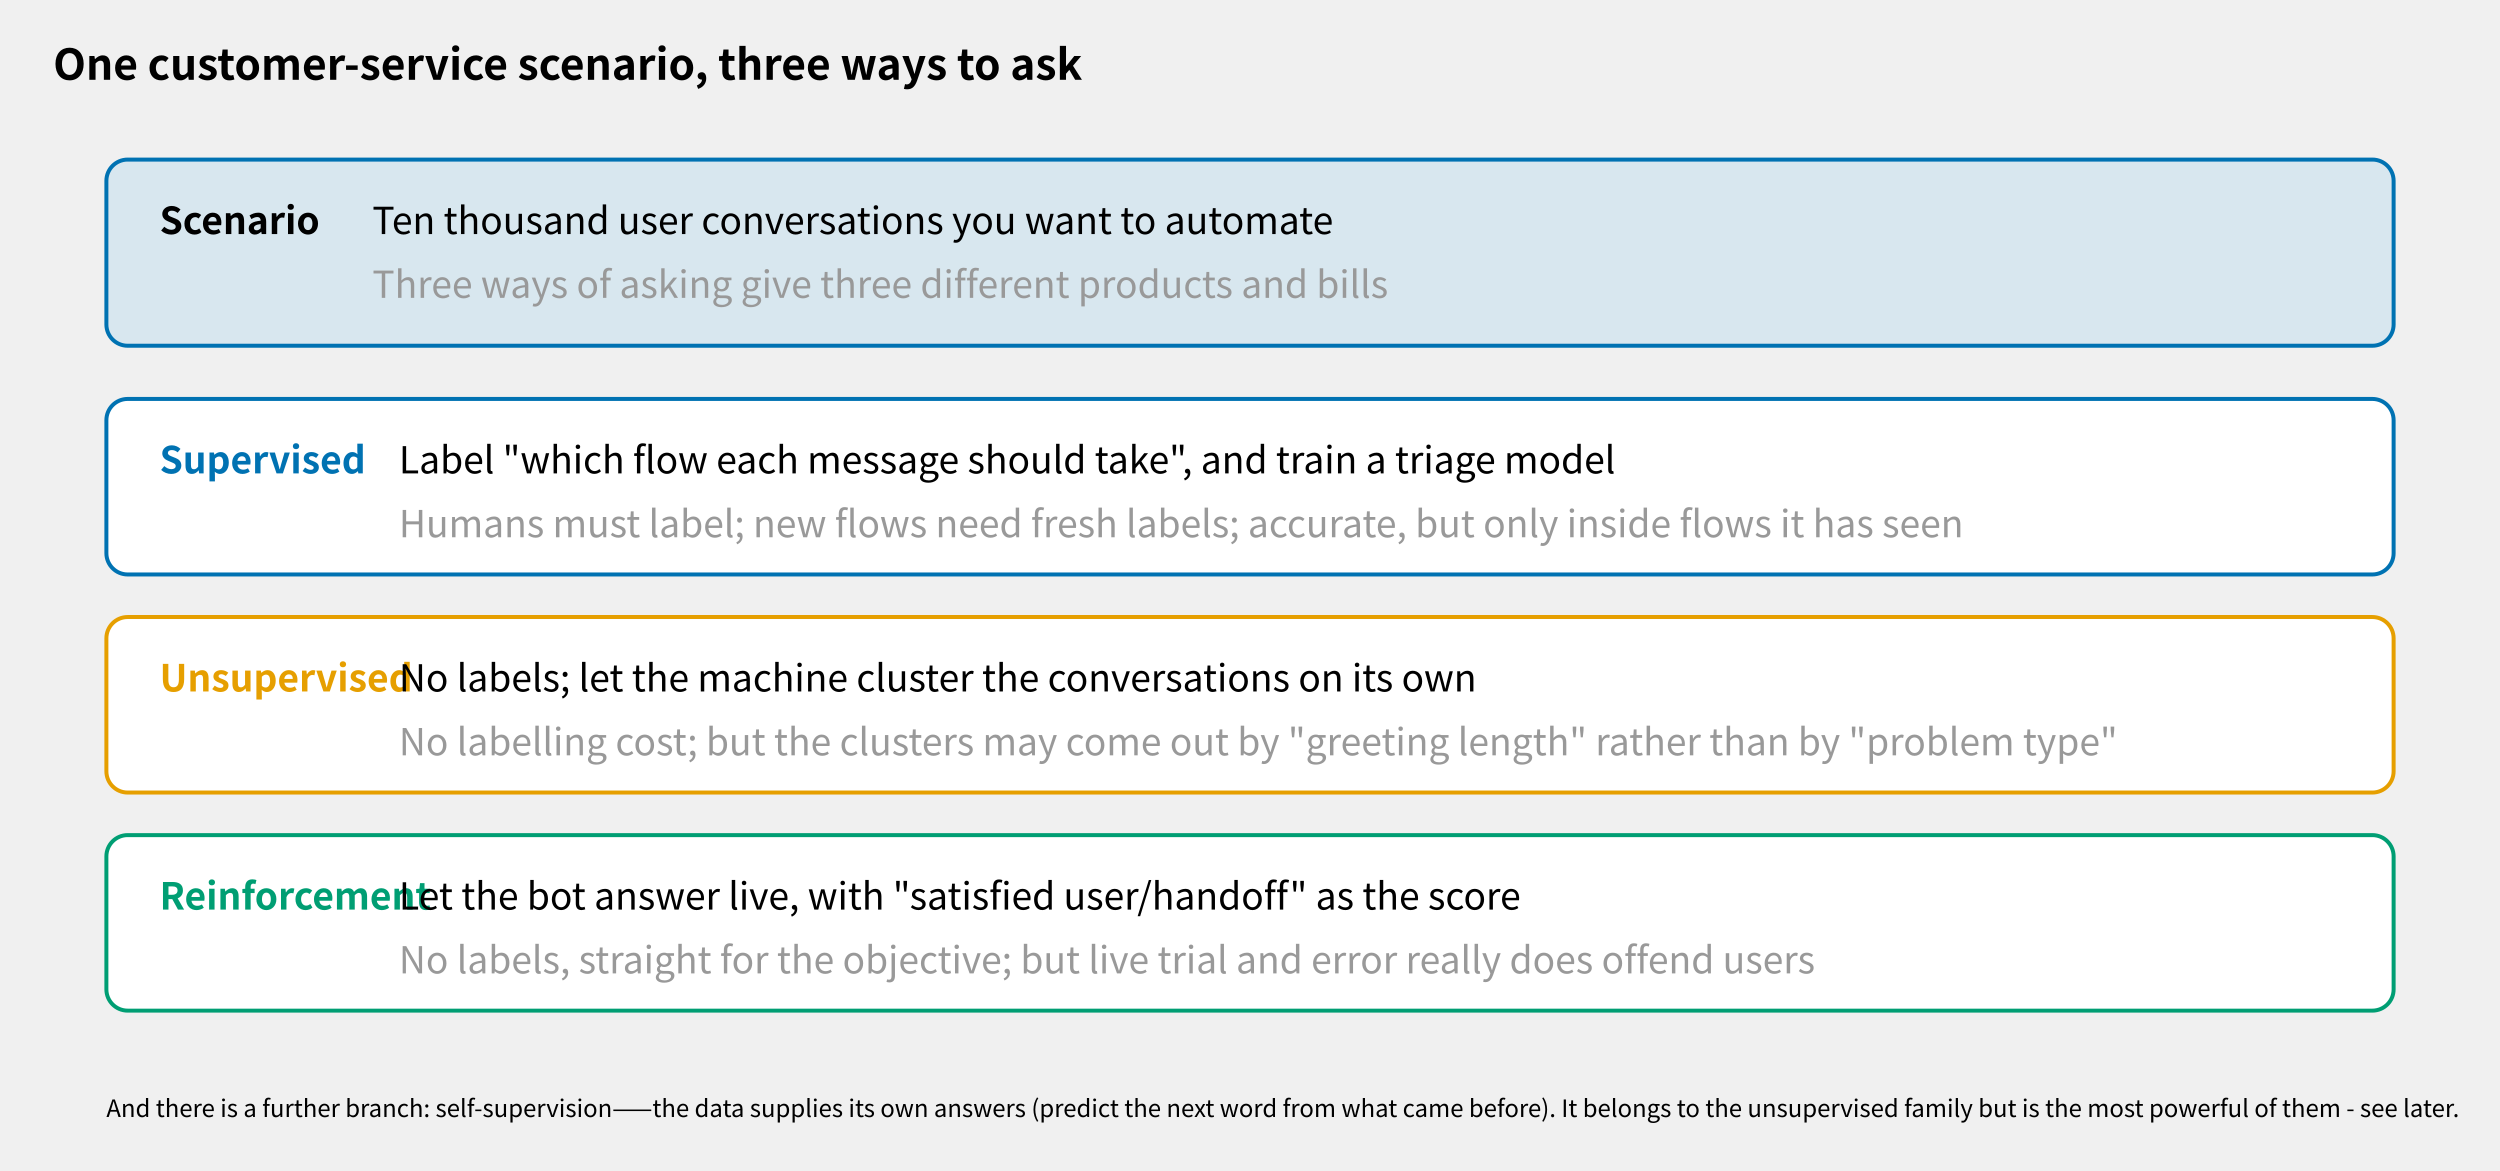
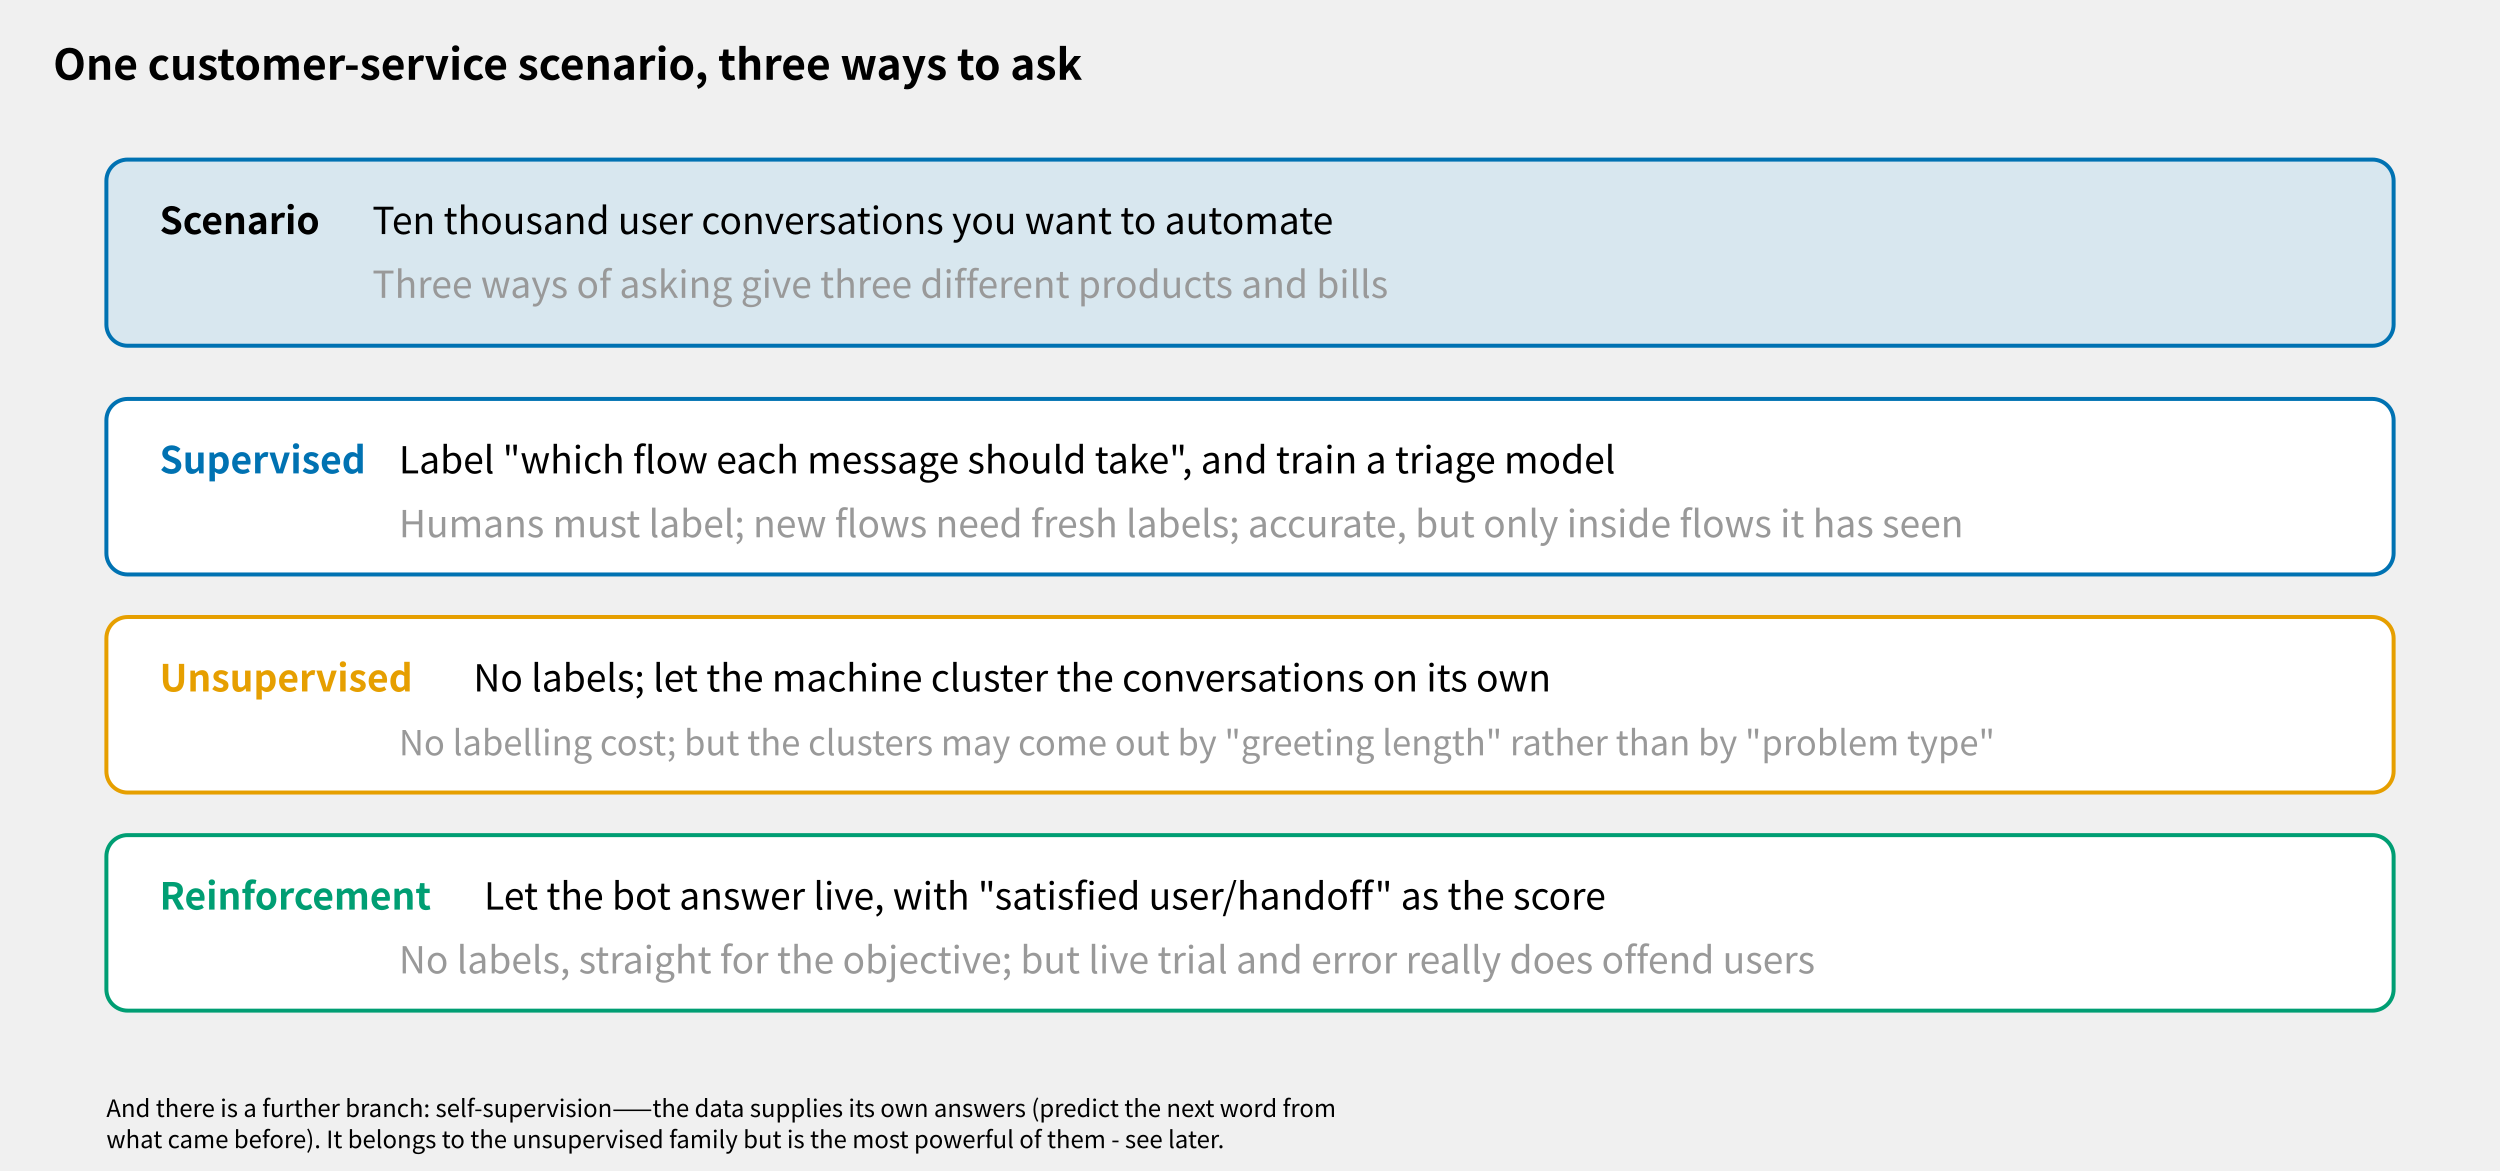
<svg xmlns="http://www.w3.org/2000/svg" width="940" height="440" viewBox="0 0 940 440">
  <defs>
    <marker id="arr" viewBox="0 0 10 10" refX="9" refY="5" markerWidth="7" markerHeight="7" orient="auto-start-reverse">
      <path d="M 0 0 L 10 5 L 0 10 z" fill="#000000" />
    </marker>
    <marker id="arrv" viewBox="0 0 10 10" refX="9" refY="5" markerWidth="7" markerHeight="7" orient="auto-start-reverse">
      <path d="M 0 0 L 10 5 L 0 10 z" fill="#D55E00" />
    </marker>
  </defs>
  <text x="20" y="30" font-size="16" font-weight="bold" fill="#000000" font-family="Noto Sans CJK SC, sans-serif">One customer-service scenario, three ways to ask</text>
  <g font-family="Noto Sans CJK SC, sans-serif" font-size="14" fill="#000000">
    <rect x="40" y="60" width="860" height="70" rx="8" fill="#56B4E9" fill-opacity="0.15" stroke="#0072B2" stroke-width="1.5" />
    <text x="60" y="88" font-weight="bold">Scenario</text>
    <text x="140" y="88">Ten thousand user conversations you want to automate</text>
    <text x="140" y="112" fill="#999999">Three ways of asking give three different products and bills</text>
    <rect x="40" y="150" width="860" height="66" rx="8" fill="#ffffff" stroke="#0072B2" stroke-width="1.5" />
    <text x="60" y="178" font-weight="bold" fill="#0072B2">Supervised</text>
    <text x="150" y="178">Label "which flow each message should take", and train a triage model</text>
    <text x="150" y="202" fill="#999999">Humans must label; new flows need fresh labels; accurate, but only inside flows it has seen</text>
    <rect x="40" y="232" width="860" height="66" rx="8" fill="#ffffff" stroke="#E69F00" stroke-width="1.5" />
    <text x="60" y="260" font-weight="bold" fill="#E69F00">Unsupervised</text>
-     <text x="150" y="260">No labels; let the machine cluster the conversations on its own</text>
-     <text x="150" y="284" fill="#999999">No labelling cost; but the clusters may come out by "greeting length" rather than by "problem type"</text>
+     <text x="178" y="260">No labels; let the machine cluster the conversations on its own</text>
+     <text x="150" y="284" fill="#999999" font-size="13.0">No labelling cost; but the clusters may come out by "greeting length" rather than by "problem type"</text>
    <rect x="40" y="314" width="860" height="66" rx="8" fill="#ffffff" stroke="#009E73" stroke-width="1.5" />
    <text x="60" y="342" font-weight="bold" fill="#009E73">Reinforcement</text>
-     <text x="150" y="342">Let the bot answer live, with "satisfied user/handoff" as the score</text>
+     <text x="182" y="342">Let the bot answer live, with "satisfied user/handoff" as the score</text>
    <text x="150" y="366" fill="#999999">No labels, straight for the objective; but live trial and error really does offend users</text>
  </g>
-   <text x="40" y="420" font-size="9.0" font-family="Noto Sans CJK SC, sans-serif" fill="#000000">And there is a further branch: self-supervision——the data supplies its own answers (predict the next word from what came before). It belongs to the unsupervised family but is the most powerful of them - see later.</text>
+   <text x="40" y="420" font-size="9.0" font-family="Noto Sans CJK SC, sans-serif" fill="#000000">And there is a further branch: self-supervision——the data supplies its own answers (predict the next word from</text>
+   <text x="40" y="431.7" font-size="9.0" font-family="Noto Sans CJK SC, sans-serif" fill="#000000">what came before). It belongs to the unsupervised family but is the most powerful of them - see later.</text>
</svg>
